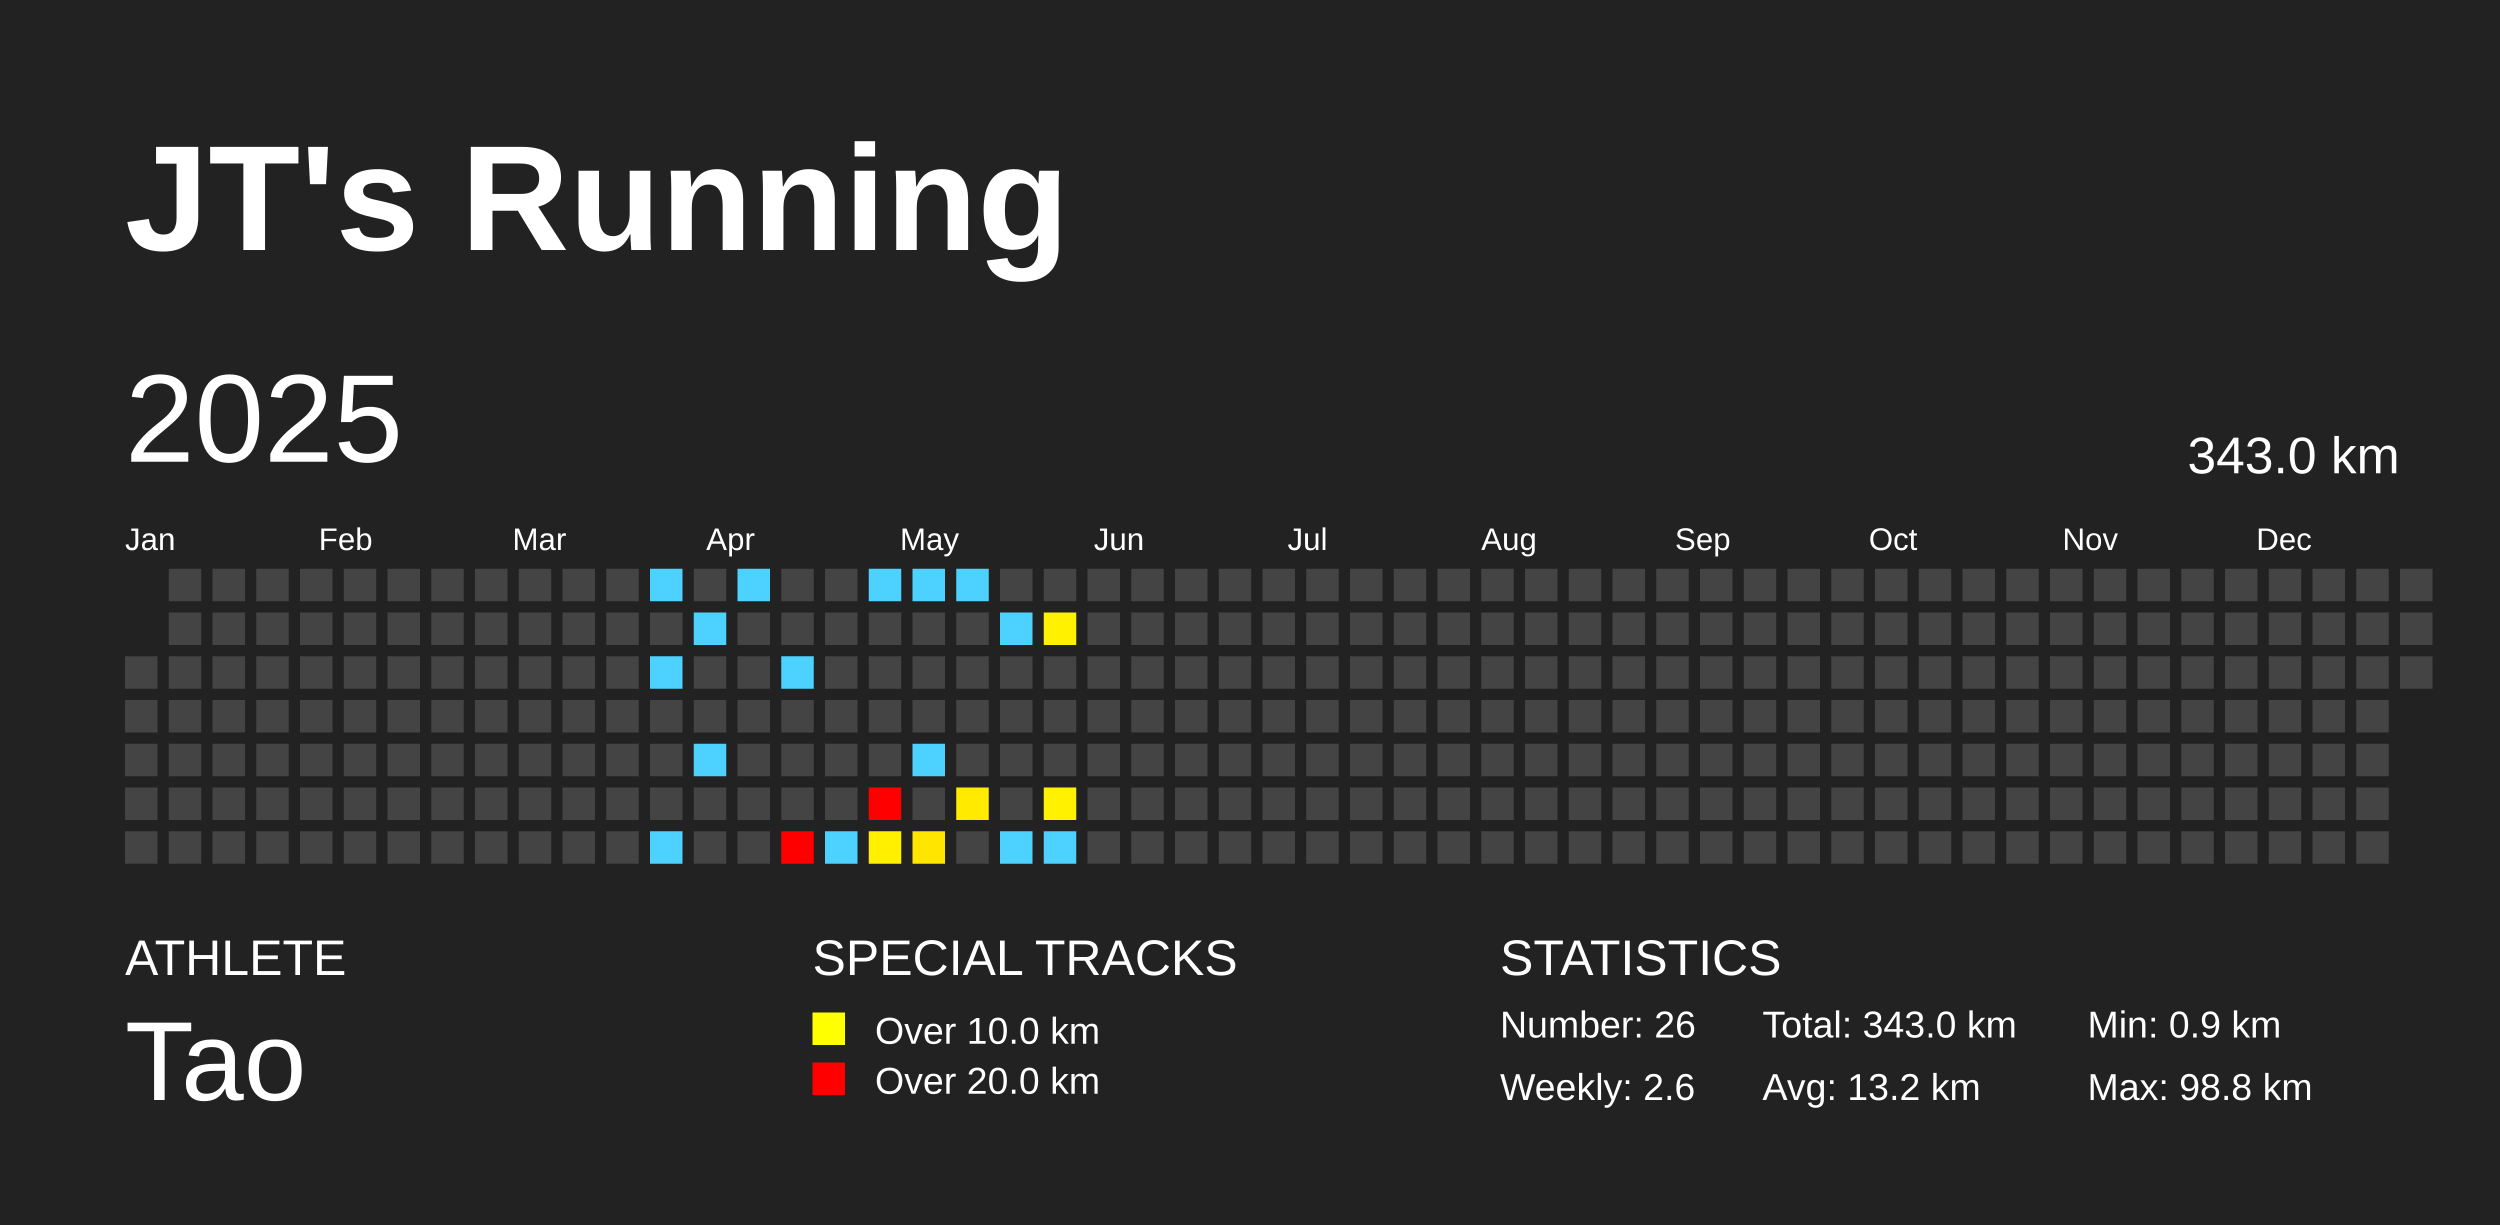
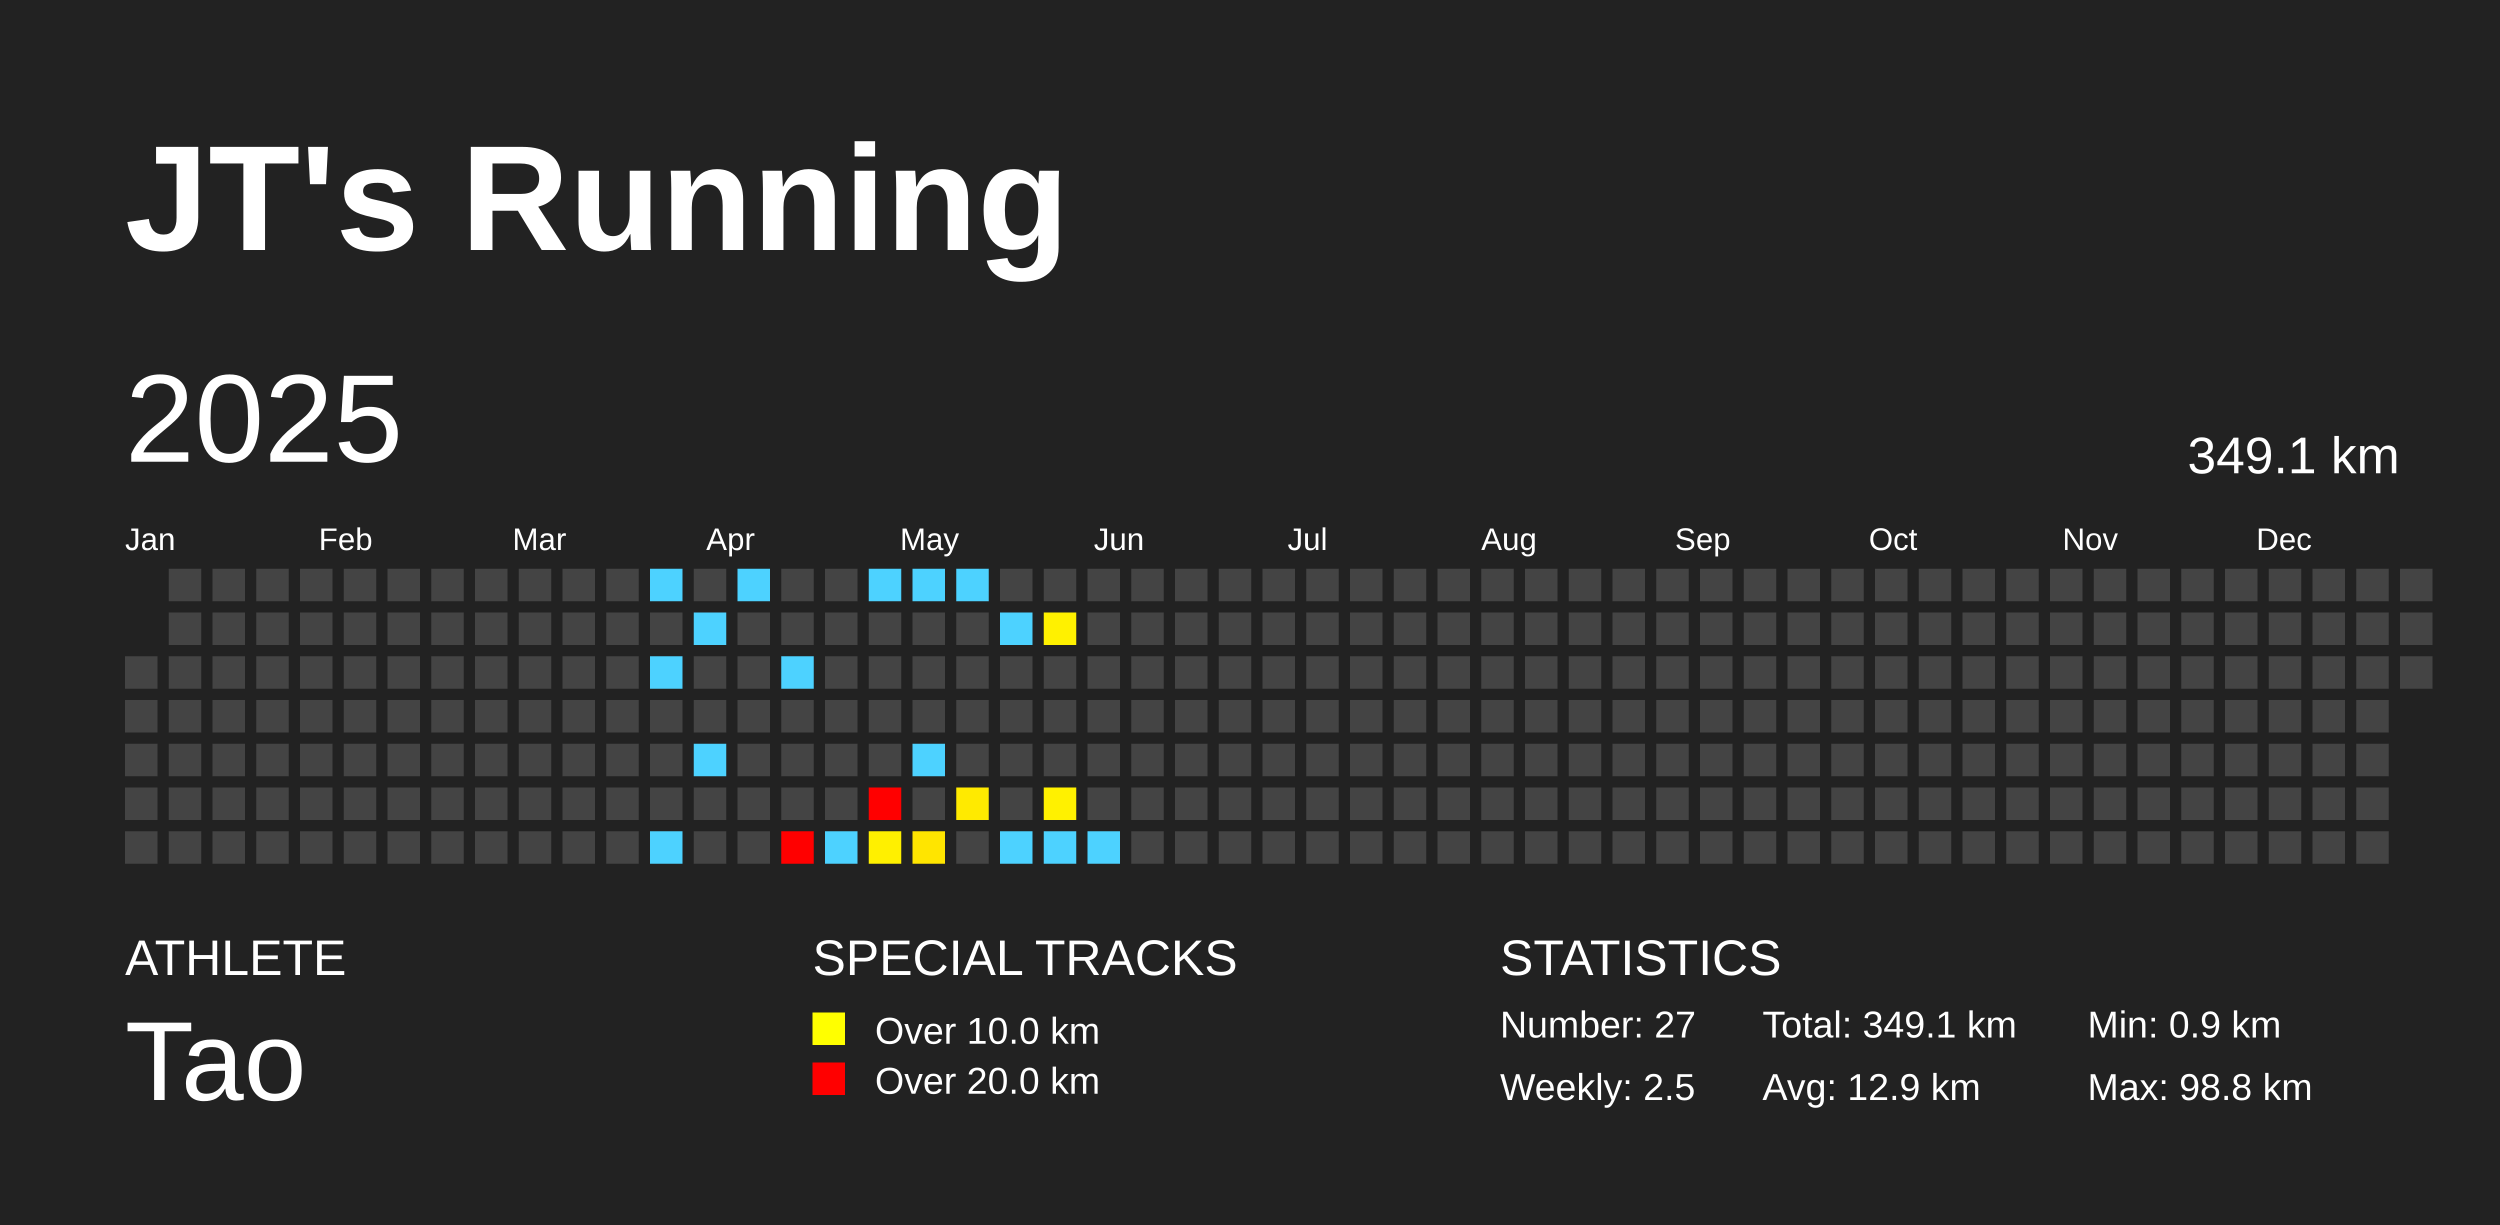
<svg xmlns="http://www.w3.org/2000/svg" baseProfile="full" height="98mm" version="1.1" viewBox="0,0,200,98" width="200mm">
  <defs />
  <rect fill="#222222" height="98" width="200" x="0" y="0" />
  <text fill="#FFFFFF" style="font-size:12px; font-family:Arial; font-weight:bold;" x="10" y="20">JT's Running</text>
  <text fill="#FFFFFF" style="font-size:4px; font-family:Arial" x="10" y="78">ATHLETE</text>
  <text fill="#FFFFFF" style="font-size:9px; font-family:Arial" x="10" y="88">Tao</text>
  <text fill="#FFFFFF" style="font-size:4px; font-family:Arial" x="65" y="78">SPECIAL TRACKS</text>
  <rect fill="yellow" height="2.6" width="2.6" x="65" y="81" />
  <text fill="#FFFFFF" style="font-size:3px; font-family:Arial" x="70" y="83.5">Over 10.0 km</text>
  <rect fill="red" height="2.6" width="2.6" x="65" y="85" />
  <text fill="#FFFFFF" style="font-size:3px; font-family:Arial" x="70" y="87.5">Over 20.0 km</text>
  <text fill="#FFFFFF" style="font-size:4px; font-family:Arial" x="120" y="78">STATISTICS</text>
-   <text fill="#FFFFFF" style="font-size:3px; font-family:Arial" x="120" y="83">Number: 26</text>
-   <text fill="#FFFFFF" style="font-size:3px; font-family:Arial" x="120" y="88">Weekly: 2.6</text>
-   <text fill="#FFFFFF" style="font-size:3px; font-family:Arial" x="141" y="83">Total: 343.0 km</text>
-   <text fill="#FFFFFF" style="font-size:3px; font-family:Arial" x="141" y="88">Avg: 13.2 km</text>
+   <text fill="#FFFFFF" style="font-size:3px; font-family:Arial" x="120" y="83">Number: 27</text>
+   <text fill="#FFFFFF" style="font-size:3px; font-family:Arial" x="120" y="88">Weekly: 2.5</text>
+   <text fill="#FFFFFF" style="font-size:3px; font-family:Arial" x="141" y="83">Total: 349.1 km</text>
+   <text fill="#FFFFFF" style="font-size:3px; font-family:Arial" x="141" y="88">Avg: 12.9 km</text>
  <text fill="#FFFFFF" style="font-size:3px; font-family:Arial" x="167" y="83">Min: 0.9 km</text>
  <text fill="#FFFFFF" style="font-size:3px; font-family:Arial" x="167" y="88">Max: 98.8 km</text>
  <text dominant-baseline="hanging" fill="#FFFFFF" style="font-size:10.0px; font-family:Arial;" x="10" y="30">2025</text>
-   <text dominant-baseline="hanging" fill="#FFFFFF" style="font-size:4.125px; font-family:Arial;" x="175" y="35">343.0 km</text>
+   <text dominant-baseline="hanging" fill="#FFFFFF" style="font-size:4.125px; font-family:Arial;" x="175" y="35">349.1 km</text>
  <text fill="#FFFFFF" style="font-size:2.5px; font-family:Arial" x="10.0" y="44">Jan</text>
  <text fill="#FFFFFF" style="font-size:2.5px; font-family:Arial" x="25.5" y="44">Feb</text>
  <text fill="#FFFFFF" style="font-size:2.5px; font-family:Arial" x="41.0" y="44">Mar</text>
  <text fill="#FFFFFF" style="font-size:2.5px; font-family:Arial" x="56.5" y="44">Apr</text>
  <text fill="#FFFFFF" style="font-size:2.5px; font-family:Arial" x="72.0" y="44">May</text>
  <text fill="#FFFFFF" style="font-size:2.5px; font-family:Arial" x="87.5" y="44">Jun</text>
  <text fill="#FFFFFF" style="font-size:2.5px; font-family:Arial" x="103.0" y="44">Jul</text>
  <text fill="#FFFFFF" style="font-size:2.5px; font-family:Arial" x="118.5" y="44">Aug</text>
  <text fill="#FFFFFF" style="font-size:2.5px; font-family:Arial" x="134.0" y="44">Sep</text>
  <text fill="#FFFFFF" style="font-size:2.5px; font-family:Arial" x="149.5" y="44">Oct</text>
  <text fill="#FFFFFF" style="font-size:2.5px; font-family:Arial" x="165.0" y="44">Nov</text>
  <text fill="#FFFFFF" style="font-size:2.5px; font-family:Arial" x="180.5" y="44">Dec</text>
  <rect fill="#444444" height="2.6" width="2.6" x="10.0" y="52.5" />
  <rect fill="#444444" height="2.6" width="2.6" x="10.0" y="56.0" />
  <rect fill="#444444" height="2.6" width="2.6" x="10.0" y="59.5" />
  <rect fill="#444444" height="2.6" width="2.6" x="10.0" y="63.0" />
  <rect fill="#444444" height="2.6" width="2.6" x="10.0" y="66.5" />
  <rect fill="#444444" height="2.6" width="2.6" x="13.5" y="45.5" />
  <rect fill="#444444" height="2.6" width="2.6" x="13.5" y="49.0" />
  <rect fill="#444444" height="2.6" width="2.6" x="13.5" y="52.5" />
  <rect fill="#444444" height="2.6" width="2.6" x="13.5" y="56.0" />
  <rect fill="#444444" height="2.6" width="2.6" x="13.5" y="59.5" />
  <rect fill="#444444" height="2.6" width="2.6" x="13.5" y="63.0" />
  <rect fill="#444444" height="2.6" width="2.6" x="13.5" y="66.5" />
  <rect fill="#444444" height="2.6" width="2.6" x="17.0" y="45.5" />
  <rect fill="#444444" height="2.6" width="2.6" x="17.0" y="49.0" />
  <rect fill="#444444" height="2.6" width="2.6" x="17.0" y="52.5" />
  <rect fill="#444444" height="2.6" width="2.6" x="17.0" y="56.0" />
  <rect fill="#444444" height="2.6" width="2.6" x="17.0" y="59.5" />
  <rect fill="#444444" height="2.6" width="2.6" x="17.0" y="63.0" />
  <rect fill="#444444" height="2.6" width="2.6" x="17.0" y="66.5" />
  <rect fill="#444444" height="2.6" width="2.6" x="20.5" y="45.5" />
  <rect fill="#444444" height="2.6" width="2.6" x="20.5" y="49.0" />
  <rect fill="#444444" height="2.6" width="2.6" x="20.5" y="52.5" />
  <rect fill="#444444" height="2.6" width="2.6" x="20.5" y="56.0" />
  <rect fill="#444444" height="2.6" width="2.6" x="20.5" y="59.5" />
  <rect fill="#444444" height="2.6" width="2.6" x="20.5" y="63.0" />
  <rect fill="#444444" height="2.6" width="2.6" x="20.5" y="66.5" />
  <rect fill="#444444" height="2.6" width="2.6" x="24.0" y="45.5" />
  <rect fill="#444444" height="2.6" width="2.6" x="24.0" y="49.0" />
  <rect fill="#444444" height="2.6" width="2.6" x="24.0" y="52.5" />
  <rect fill="#444444" height="2.6" width="2.6" x="24.0" y="56.0" />
  <rect fill="#444444" height="2.6" width="2.6" x="24.0" y="59.5" />
  <rect fill="#444444" height="2.6" width="2.6" x="24.0" y="63.0" />
  <rect fill="#444444" height="2.6" width="2.6" x="24.0" y="66.5" />
  <rect fill="#444444" height="2.6" width="2.6" x="27.5" y="45.5" />
  <rect fill="#444444" height="2.6" width="2.6" x="27.5" y="49.0" />
  <rect fill="#444444" height="2.6" width="2.6" x="27.5" y="52.5" />
  <rect fill="#444444" height="2.6" width="2.6" x="27.5" y="56.0" />
  <rect fill="#444444" height="2.6" width="2.6" x="27.5" y="59.5" />
  <rect fill="#444444" height="2.6" width="2.6" x="27.5" y="63.0" />
  <rect fill="#444444" height="2.6" width="2.6" x="27.5" y="66.5" />
  <rect fill="#444444" height="2.6" width="2.6" x="31.0" y="45.5" />
  <rect fill="#444444" height="2.6" width="2.6" x="31.0" y="49.0" />
  <rect fill="#444444" height="2.6" width="2.6" x="31.0" y="52.5" />
  <rect fill="#444444" height="2.6" width="2.6" x="31.0" y="56.0" />
  <rect fill="#444444" height="2.6" width="2.6" x="31.0" y="59.5" />
  <rect fill="#444444" height="2.6" width="2.6" x="31.0" y="63.0" />
  <rect fill="#444444" height="2.6" width="2.6" x="31.0" y="66.5" />
  <rect fill="#444444" height="2.6" width="2.6" x="34.5" y="45.5" />
  <rect fill="#444444" height="2.6" width="2.6" x="34.5" y="49.0" />
  <rect fill="#444444" height="2.6" width="2.6" x="34.5" y="52.5" />
  <rect fill="#444444" height="2.6" width="2.6" x="34.5" y="56.0" />
  <rect fill="#444444" height="2.6" width="2.6" x="34.5" y="59.5" />
  <rect fill="#444444" height="2.6" width="2.6" x="34.5" y="63.0" />
  <rect fill="#444444" height="2.6" width="2.6" x="34.5" y="66.5" />
  <rect fill="#444444" height="2.6" width="2.6" x="38.0" y="45.5" />
  <rect fill="#444444" height="2.6" width="2.6" x="38.0" y="49.0" />
  <rect fill="#444444" height="2.6" width="2.6" x="38.0" y="52.5" />
  <rect fill="#444444" height="2.6" width="2.6" x="38.0" y="56.0" />
  <rect fill="#444444" height="2.6" width="2.6" x="38.0" y="59.5" />
  <rect fill="#444444" height="2.6" width="2.6" x="38.0" y="63.0" />
  <rect fill="#444444" height="2.6" width="2.6" x="38.0" y="66.5" />
  <rect fill="#444444" height="2.6" width="2.6" x="41.5" y="45.5" />
  <rect fill="#444444" height="2.6" width="2.6" x="41.5" y="49.0" />
  <rect fill="#444444" height="2.6" width="2.6" x="41.5" y="52.5" />
  <rect fill="#444444" height="2.6" width="2.6" x="41.5" y="56.0" />
  <rect fill="#444444" height="2.6" width="2.6" x="41.5" y="59.5" />
  <rect fill="#444444" height="2.6" width="2.6" x="41.5" y="63.0" />
  <rect fill="#444444" height="2.6" width="2.6" x="41.5" y="66.5" />
  <rect fill="#444444" height="2.6" width="2.6" x="45.0" y="45.5" />
  <rect fill="#444444" height="2.6" width="2.6" x="45.0" y="49.0" />
  <rect fill="#444444" height="2.6" width="2.6" x="45.0" y="52.5" />
  <rect fill="#444444" height="2.6" width="2.6" x="45.0" y="56.0" />
  <rect fill="#444444" height="2.6" width="2.6" x="45.0" y="59.5" />
  <rect fill="#444444" height="2.6" width="2.6" x="45.0" y="63.0" />
  <rect fill="#444444" height="2.6" width="2.6" x="45.0" y="66.5" />
  <rect fill="#444444" height="2.6" width="2.6" x="48.5" y="45.5" />
  <rect fill="#444444" height="2.6" width="2.6" x="48.5" y="49.0" />
  <rect fill="#444444" height="2.6" width="2.6" x="48.5" y="52.5" />
  <rect fill="#444444" height="2.6" width="2.6" x="48.5" y="56.0" />
  <rect fill="#444444" height="2.6" width="2.6" x="48.5" y="59.5" />
  <rect fill="#444444" height="2.6" width="2.6" x="48.5" y="63.0" />
  <rect fill="#444444" height="2.6" width="2.6" x="48.5" y="66.5" />
  <rect fill="#4dd2ff" height="2.6" width="2.6" x="52.0" y="45.5" />
  <rect fill="#444444" height="2.6" width="2.6" x="52.0" y="49.0" />
  <rect fill="#4dd2ff" height="2.6" width="2.6" x="52.0" y="52.5" />
  <rect fill="#444444" height="2.6" width="2.6" x="52.0" y="56.0" />
  <rect fill="#444444" height="2.6" width="2.6" x="52.0" y="59.5" />
  <rect fill="#444444" height="2.6" width="2.6" x="52.0" y="63.0" />
  <rect fill="#4dd2ff" height="2.6" width="2.6" x="52.0" y="66.5" />
  <rect fill="#444444" height="2.6" width="2.6" x="55.5" y="45.5" />
  <rect fill="#4dd2ff" height="2.6" width="2.6" x="55.5" y="49.0" />
  <rect fill="#444444" height="2.6" width="2.6" x="55.5" y="52.5" />
  <rect fill="#444444" height="2.6" width="2.6" x="55.5" y="56.0" />
  <rect fill="#4dd2ff" height="2.6" width="2.6" x="55.5" y="59.5" />
  <rect fill="#444444" height="2.6" width="2.6" x="55.5" y="63.0" />
  <rect fill="#444444" height="2.6" width="2.6" x="55.5" y="66.5" />
  <rect fill="#4dd2ff" height="2.6" width="2.6" x="59.0" y="45.5" />
  <rect fill="#444444" height="2.6" width="2.6" x="59.0" y="49.0" />
  <rect fill="#444444" height="2.6" width="2.6" x="59.0" y="52.5" />
  <rect fill="#444444" height="2.6" width="2.6" x="59.0" y="56.0" />
  <rect fill="#444444" height="2.6" width="2.6" x="59.0" y="59.5" />
  <rect fill="#444444" height="2.6" width="2.6" x="59.0" y="63.0" />
  <rect fill="#444444" height="2.6" width="2.6" x="59.0" y="66.5" />
  <rect fill="#444444" height="2.6" width="2.6" x="62.5" y="45.5" />
  <rect fill="#444444" height="2.6" width="2.6" x="62.5" y="49.0" />
  <rect fill="#4dd2ff" height="2.6" width="2.6" x="62.5" y="52.5" />
  <rect fill="#444444" height="2.6" width="2.6" x="62.5" y="56.0" />
  <rect fill="#444444" height="2.6" width="2.6" x="62.5" y="59.5" />
  <rect fill="#444444" height="2.6" width="2.6" x="62.5" y="63.0" />
  <rect fill="red" height="2.6" width="2.6" x="62.5" y="66.5" />
  <rect fill="#444444" height="2.6" width="2.6" x="66.0" y="45.5" />
  <rect fill="#444444" height="2.6" width="2.6" x="66.0" y="49.0" />
  <rect fill="#444444" height="2.6" width="2.6" x="66.0" y="52.5" />
  <rect fill="#444444" height="2.6" width="2.6" x="66.0" y="56.0" />
  <rect fill="#444444" height="2.6" width="2.6" x="66.0" y="59.5" />
  <rect fill="#444444" height="2.6" width="2.6" x="66.0" y="63.0" />
  <rect fill="#4dd2ff" height="2.6" width="2.6" x="66.0" y="66.5" />
  <rect fill="#4dd2ff" height="2.6" width="2.6" x="69.5" y="45.5" />
  <rect fill="#444444" height="2.6" width="2.6" x="69.5" y="49.0" />
  <rect fill="#444444" height="2.6" width="2.6" x="69.5" y="52.5" />
  <rect fill="#444444" height="2.6" width="2.6" x="69.5" y="56.0" />
  <rect fill="#444444" height="2.6" width="2.6" x="69.5" y="59.5" />
  <rect fill="red" height="2.6" width="2.6" x="69.5" y="63.0" />
  <rect fill="#fff000" height="2.6" width="2.6" x="69.5" y="66.5" />
  <rect fill="#4dd2ff" height="2.6" width="2.6" x="73.0" y="45.5" />
  <rect fill="#444444" height="2.6" width="2.6" x="73.0" y="49.0" />
  <rect fill="#444444" height="2.6" width="2.6" x="73.0" y="52.5" />
  <rect fill="#444444" height="2.6" width="2.6" x="73.0" y="56.0" />
  <rect fill="#4dd2ff" height="2.6" width="2.6" x="73.0" y="59.5" />
  <rect fill="#444444" height="2.6" width="2.6" x="73.0" y="63.0" />
  <rect fill="#ffe500" height="2.6" width="2.6" x="73.0" y="66.5" />
  <rect fill="#4dd2ff" height="2.6" width="2.6" x="76.5" y="45.5" />
  <rect fill="#444444" height="2.6" width="2.6" x="76.5" y="49.0" />
  <rect fill="#444444" height="2.6" width="2.6" x="76.5" y="52.5" />
  <rect fill="#444444" height="2.6" width="2.6" x="76.5" y="56.0" />
  <rect fill="#444444" height="2.6" width="2.6" x="76.5" y="59.5" />
  <rect fill="#ffea00" height="2.6" width="2.6" x="76.5" y="63.0" />
  <rect fill="#444444" height="2.6" width="2.6" x="76.5" y="66.5" />
  <rect fill="#444444" height="2.6" width="2.6" x="80.0" y="45.5" />
  <rect fill="#4dd2ff" height="2.6" width="2.6" x="80.0" y="49.0" />
  <rect fill="#444444" height="2.6" width="2.6" x="80.0" y="52.5" />
  <rect fill="#444444" height="2.6" width="2.6" x="80.0" y="56.0" />
  <rect fill="#444444" height="2.6" width="2.6" x="80.0" y="59.5" />
  <rect fill="#444444" height="2.6" width="2.6" x="80.0" y="63.0" />
  <rect fill="#4dd2ff" height="2.6" width="2.6" x="80.0" y="66.5" />
  <rect fill="#444444" height="2.6" width="2.6" x="83.5" y="45.5" />
  <rect fill="#fff100" height="2.6" width="2.6" x="83.5" y="49.0" />
  <rect fill="#444444" height="2.6" width="2.6" x="83.5" y="52.5" />
  <rect fill="#444444" height="2.6" width="2.6" x="83.5" y="56.0" />
  <rect fill="#444444" height="2.6" width="2.6" x="83.5" y="59.5" />
  <rect fill="#fff100" height="2.6" width="2.6" x="83.5" y="63.0" />
  <rect fill="#4dd2ff" height="2.6" width="2.6" x="83.5" y="66.5" />
  <rect fill="#444444" height="2.6" width="2.6" x="87.0" y="45.5" />
  <rect fill="#444444" height="2.6" width="2.6" x="87.0" y="49.0" />
  <rect fill="#444444" height="2.6" width="2.6" x="87.0" y="52.5" />
  <rect fill="#444444" height="2.6" width="2.6" x="87.0" y="56.0" />
  <rect fill="#444444" height="2.6" width="2.6" x="87.0" y="59.5" />
  <rect fill="#444444" height="2.6" width="2.6" x="87.0" y="63.0" />
-   <rect fill="#444444" height="2.6" width="2.6" x="87.0" y="66.5" />
+   <rect fill="#4dd2ff" height="2.6" width="2.6" x="87.0" y="66.5" />
  <rect fill="#444444" height="2.6" width="2.6" x="90.5" y="45.5" />
  <rect fill="#444444" height="2.6" width="2.6" x="90.5" y="49.0" />
  <rect fill="#444444" height="2.6" width="2.6" x="90.5" y="52.5" />
  <rect fill="#444444" height="2.6" width="2.6" x="90.5" y="56.0" />
  <rect fill="#444444" height="2.6" width="2.6" x="90.5" y="59.5" />
  <rect fill="#444444" height="2.6" width="2.6" x="90.5" y="63.0" />
  <rect fill="#444444" height="2.6" width="2.6" x="90.5" y="66.5" />
  <rect fill="#444444" height="2.6" width="2.6" x="94.0" y="45.5" />
  <rect fill="#444444" height="2.6" width="2.6" x="94.0" y="49.0" />
  <rect fill="#444444" height="2.6" width="2.6" x="94.0" y="52.5" />
  <rect fill="#444444" height="2.6" width="2.6" x="94.0" y="56.0" />
  <rect fill="#444444" height="2.6" width="2.6" x="94.0" y="59.5" />
  <rect fill="#444444" height="2.6" width="2.6" x="94.0" y="63.0" />
  <rect fill="#444444" height="2.6" width="2.6" x="94.0" y="66.5" />
  <rect fill="#444444" height="2.6" width="2.6" x="97.5" y="45.5" />
  <rect fill="#444444" height="2.6" width="2.6" x="97.5" y="49.0" />
  <rect fill="#444444" height="2.6" width="2.6" x="97.5" y="52.5" />
  <rect fill="#444444" height="2.6" width="2.6" x="97.5" y="56.0" />
  <rect fill="#444444" height="2.6" width="2.6" x="97.5" y="59.5" />
  <rect fill="#444444" height="2.6" width="2.6" x="97.5" y="63.0" />
  <rect fill="#444444" height="2.6" width="2.6" x="97.5" y="66.5" />
  <rect fill="#444444" height="2.6" width="2.6" x="101.0" y="45.5" />
  <rect fill="#444444" height="2.6" width="2.6" x="101.0" y="49.0" />
  <rect fill="#444444" height="2.6" width="2.6" x="101.0" y="52.5" />
  <rect fill="#444444" height="2.6" width="2.6" x="101.0" y="56.0" />
  <rect fill="#444444" height="2.6" width="2.6" x="101.0" y="59.5" />
  <rect fill="#444444" height="2.6" width="2.6" x="101.0" y="63.0" />
  <rect fill="#444444" height="2.6" width="2.6" x="101.0" y="66.5" />
  <rect fill="#444444" height="2.6" width="2.6" x="104.5" y="45.5" />
  <rect fill="#444444" height="2.6" width="2.6" x="104.5" y="49.0" />
  <rect fill="#444444" height="2.6" width="2.6" x="104.5" y="52.5" />
  <rect fill="#444444" height="2.6" width="2.6" x="104.5" y="56.0" />
  <rect fill="#444444" height="2.6" width="2.6" x="104.5" y="59.5" />
  <rect fill="#444444" height="2.6" width="2.6" x="104.5" y="63.0" />
  <rect fill="#444444" height="2.6" width="2.6" x="104.5" y="66.5" />
  <rect fill="#444444" height="2.6" width="2.6" x="108.0" y="45.5" />
  <rect fill="#444444" height="2.6" width="2.6" x="108.0" y="49.0" />
  <rect fill="#444444" height="2.6" width="2.6" x="108.0" y="52.5" />
  <rect fill="#444444" height="2.6" width="2.6" x="108.0" y="56.0" />
  <rect fill="#444444" height="2.6" width="2.6" x="108.0" y="59.5" />
  <rect fill="#444444" height="2.6" width="2.6" x="108.0" y="63.0" />
  <rect fill="#444444" height="2.6" width="2.6" x="108.0" y="66.5" />
  <rect fill="#444444" height="2.6" width="2.6" x="111.5" y="45.5" />
  <rect fill="#444444" height="2.6" width="2.6" x="111.5" y="49.0" />
  <rect fill="#444444" height="2.6" width="2.6" x="111.5" y="52.5" />
  <rect fill="#444444" height="2.6" width="2.6" x="111.5" y="56.0" />
  <rect fill="#444444" height="2.6" width="2.6" x="111.5" y="59.5" />
  <rect fill="#444444" height="2.6" width="2.6" x="111.5" y="63.0" />
  <rect fill="#444444" height="2.6" width="2.6" x="111.5" y="66.5" />
  <rect fill="#444444" height="2.6" width="2.6" x="115.0" y="45.5" />
  <rect fill="#444444" height="2.6" width="2.6" x="115.0" y="49.0" />
  <rect fill="#444444" height="2.6" width="2.6" x="115.0" y="52.5" />
  <rect fill="#444444" height="2.6" width="2.6" x="115.0" y="56.0" />
  <rect fill="#444444" height="2.6" width="2.6" x="115.0" y="59.5" />
  <rect fill="#444444" height="2.6" width="2.6" x="115.0" y="63.0" />
  <rect fill="#444444" height="2.6" width="2.6" x="115.0" y="66.5" />
  <rect fill="#444444" height="2.6" width="2.6" x="118.5" y="45.5" />
  <rect fill="#444444" height="2.6" width="2.6" x="118.5" y="49.0" />
  <rect fill="#444444" height="2.6" width="2.6" x="118.5" y="52.5" />
  <rect fill="#444444" height="2.6" width="2.6" x="118.5" y="56.0" />
  <rect fill="#444444" height="2.6" width="2.6" x="118.5" y="59.5" />
  <rect fill="#444444" height="2.6" width="2.6" x="118.5" y="63.0" />
  <rect fill="#444444" height="2.6" width="2.6" x="118.5" y="66.5" />
  <rect fill="#444444" height="2.6" width="2.6" x="122.0" y="45.5" />
  <rect fill="#444444" height="2.6" width="2.6" x="122.0" y="49.0" />
  <rect fill="#444444" height="2.6" width="2.6" x="122.0" y="52.5" />
  <rect fill="#444444" height="2.6" width="2.6" x="122.0" y="56.0" />
  <rect fill="#444444" height="2.6" width="2.6" x="122.0" y="59.5" />
  <rect fill="#444444" height="2.6" width="2.6" x="122.0" y="63.0" />
  <rect fill="#444444" height="2.6" width="2.6" x="122.0" y="66.5" />
  <rect fill="#444444" height="2.6" width="2.6" x="125.5" y="45.5" />
  <rect fill="#444444" height="2.6" width="2.6" x="125.5" y="49.0" />
  <rect fill="#444444" height="2.6" width="2.6" x="125.5" y="52.5" />
  <rect fill="#444444" height="2.6" width="2.6" x="125.5" y="56.0" />
  <rect fill="#444444" height="2.6" width="2.6" x="125.5" y="59.5" />
  <rect fill="#444444" height="2.6" width="2.6" x="125.5" y="63.0" />
  <rect fill="#444444" height="2.6" width="2.6" x="125.5" y="66.5" />
  <rect fill="#444444" height="2.6" width="2.6" x="129.0" y="45.5" />
  <rect fill="#444444" height="2.6" width="2.6" x="129.0" y="49.0" />
  <rect fill="#444444" height="2.6" width="2.6" x="129.0" y="52.5" />
  <rect fill="#444444" height="2.6" width="2.6" x="129.0" y="56.0" />
  <rect fill="#444444" height="2.6" width="2.6" x="129.0" y="59.5" />
  <rect fill="#444444" height="2.6" width="2.6" x="129.0" y="63.0" />
  <rect fill="#444444" height="2.6" width="2.6" x="129.0" y="66.5" />
  <rect fill="#444444" height="2.6" width="2.6" x="132.5" y="45.5" />
  <rect fill="#444444" height="2.6" width="2.6" x="132.5" y="49.0" />
  <rect fill="#444444" height="2.6" width="2.6" x="132.5" y="52.5" />
  <rect fill="#444444" height="2.6" width="2.6" x="132.5" y="56.0" />
  <rect fill="#444444" height="2.6" width="2.6" x="132.5" y="59.5" />
  <rect fill="#444444" height="2.6" width="2.6" x="132.5" y="63.0" />
  <rect fill="#444444" height="2.6" width="2.6" x="132.5" y="66.5" />
  <rect fill="#444444" height="2.6" width="2.6" x="136.0" y="45.5" />
  <rect fill="#444444" height="2.6" width="2.6" x="136.0" y="49.0" />
  <rect fill="#444444" height="2.6" width="2.6" x="136.0" y="52.5" />
  <rect fill="#444444" height="2.6" width="2.6" x="136.0" y="56.0" />
  <rect fill="#444444" height="2.6" width="2.6" x="136.0" y="59.5" />
  <rect fill="#444444" height="2.6" width="2.6" x="136.0" y="63.0" />
  <rect fill="#444444" height="2.6" width="2.6" x="136.0" y="66.5" />
  <rect fill="#444444" height="2.6" width="2.6" x="139.5" y="45.5" />
  <rect fill="#444444" height="2.6" width="2.6" x="139.5" y="49.0" />
  <rect fill="#444444" height="2.6" width="2.6" x="139.5" y="52.5" />
  <rect fill="#444444" height="2.6" width="2.6" x="139.5" y="56.0" />
  <rect fill="#444444" height="2.6" width="2.6" x="139.5" y="59.5" />
  <rect fill="#444444" height="2.6" width="2.6" x="139.5" y="63.0" />
  <rect fill="#444444" height="2.6" width="2.6" x="139.5" y="66.5" />
  <rect fill="#444444" height="2.6" width="2.6" x="143.0" y="45.5" />
  <rect fill="#444444" height="2.6" width="2.6" x="143.0" y="49.0" />
  <rect fill="#444444" height="2.6" width="2.6" x="143.0" y="52.5" />
  <rect fill="#444444" height="2.6" width="2.6" x="143.0" y="56.0" />
  <rect fill="#444444" height="2.6" width="2.6" x="143.0" y="59.5" />
  <rect fill="#444444" height="2.6" width="2.6" x="143.0" y="63.0" />
  <rect fill="#444444" height="2.6" width="2.6" x="143.0" y="66.5" />
  <rect fill="#444444" height="2.6" width="2.6" x="146.5" y="45.5" />
  <rect fill="#444444" height="2.6" width="2.6" x="146.5" y="49.0" />
  <rect fill="#444444" height="2.6" width="2.6" x="146.5" y="52.5" />
  <rect fill="#444444" height="2.6" width="2.6" x="146.5" y="56.0" />
  <rect fill="#444444" height="2.6" width="2.6" x="146.5" y="59.5" />
  <rect fill="#444444" height="2.6" width="2.6" x="146.5" y="63.0" />
  <rect fill="#444444" height="2.6" width="2.6" x="146.5" y="66.5" />
  <rect fill="#444444" height="2.6" width="2.6" x="150.0" y="45.5" />
  <rect fill="#444444" height="2.6" width="2.6" x="150.0" y="49.0" />
  <rect fill="#444444" height="2.6" width="2.6" x="150.0" y="52.5" />
  <rect fill="#444444" height="2.6" width="2.6" x="150.0" y="56.0" />
  <rect fill="#444444" height="2.6" width="2.6" x="150.0" y="59.5" />
  <rect fill="#444444" height="2.6" width="2.6" x="150.0" y="63.0" />
  <rect fill="#444444" height="2.6" width="2.6" x="150.0" y="66.5" />
  <rect fill="#444444" height="2.6" width="2.6" x="153.5" y="45.5" />
  <rect fill="#444444" height="2.6" width="2.6" x="153.5" y="49.0" />
  <rect fill="#444444" height="2.6" width="2.6" x="153.5" y="52.5" />
  <rect fill="#444444" height="2.6" width="2.6" x="153.5" y="56.0" />
  <rect fill="#444444" height="2.6" width="2.6" x="153.5" y="59.5" />
  <rect fill="#444444" height="2.6" width="2.6" x="153.5" y="63.0" />
  <rect fill="#444444" height="2.6" width="2.6" x="153.5" y="66.5" />
  <rect fill="#444444" height="2.6" width="2.6" x="157.0" y="45.5" />
  <rect fill="#444444" height="2.6" width="2.6" x="157.0" y="49.0" />
  <rect fill="#444444" height="2.6" width="2.6" x="157.0" y="52.5" />
  <rect fill="#444444" height="2.6" width="2.6" x="157.0" y="56.0" />
  <rect fill="#444444" height="2.6" width="2.6" x="157.0" y="59.5" />
  <rect fill="#444444" height="2.6" width="2.6" x="157.0" y="63.0" />
  <rect fill="#444444" height="2.6" width="2.6" x="157.0" y="66.5" />
  <rect fill="#444444" height="2.6" width="2.6" x="160.5" y="45.5" />
  <rect fill="#444444" height="2.6" width="2.6" x="160.5" y="49.0" />
  <rect fill="#444444" height="2.6" width="2.6" x="160.5" y="52.5" />
  <rect fill="#444444" height="2.6" width="2.6" x="160.5" y="56.0" />
  <rect fill="#444444" height="2.6" width="2.6" x="160.5" y="59.5" />
  <rect fill="#444444" height="2.6" width="2.6" x="160.5" y="63.0" />
  <rect fill="#444444" height="2.6" width="2.6" x="160.5" y="66.5" />
  <rect fill="#444444" height="2.6" width="2.6" x="164.0" y="45.5" />
  <rect fill="#444444" height="2.6" width="2.6" x="164.0" y="49.0" />
  <rect fill="#444444" height="2.6" width="2.6" x="164.0" y="52.5" />
  <rect fill="#444444" height="2.6" width="2.6" x="164.0" y="56.0" />
  <rect fill="#444444" height="2.6" width="2.6" x="164.0" y="59.5" />
  <rect fill="#444444" height="2.6" width="2.6" x="164.0" y="63.0" />
  <rect fill="#444444" height="2.6" width="2.6" x="164.0" y="66.5" />
  <rect fill="#444444" height="2.6" width="2.6" x="167.5" y="45.5" />
  <rect fill="#444444" height="2.6" width="2.6" x="167.5" y="49.0" />
  <rect fill="#444444" height="2.6" width="2.6" x="167.5" y="52.5" />
  <rect fill="#444444" height="2.6" width="2.6" x="167.5" y="56.0" />
  <rect fill="#444444" height="2.6" width="2.6" x="167.5" y="59.5" />
  <rect fill="#444444" height="2.6" width="2.6" x="167.5" y="63.0" />
  <rect fill="#444444" height="2.6" width="2.6" x="167.5" y="66.5" />
  <rect fill="#444444" height="2.6" width="2.6" x="171.0" y="45.5" />
  <rect fill="#444444" height="2.6" width="2.6" x="171.0" y="49.0" />
  <rect fill="#444444" height="2.6" width="2.6" x="171.0" y="52.5" />
  <rect fill="#444444" height="2.6" width="2.6" x="171.0" y="56.0" />
  <rect fill="#444444" height="2.6" width="2.6" x="171.0" y="59.5" />
  <rect fill="#444444" height="2.6" width="2.6" x="171.0" y="63.0" />
  <rect fill="#444444" height="2.6" width="2.6" x="171.0" y="66.5" />
  <rect fill="#444444" height="2.6" width="2.6" x="174.5" y="45.5" />
  <rect fill="#444444" height="2.6" width="2.6" x="174.5" y="49.0" />
  <rect fill="#444444" height="2.6" width="2.6" x="174.5" y="52.5" />
  <rect fill="#444444" height="2.6" width="2.6" x="174.5" y="56.0" />
  <rect fill="#444444" height="2.6" width="2.6" x="174.5" y="59.5" />
  <rect fill="#444444" height="2.6" width="2.6" x="174.5" y="63.0" />
  <rect fill="#444444" height="2.6" width="2.6" x="174.5" y="66.5" />
  <rect fill="#444444" height="2.6" width="2.6" x="178.0" y="45.5" />
  <rect fill="#444444" height="2.6" width="2.6" x="178.0" y="49.0" />
  <rect fill="#444444" height="2.6" width="2.6" x="178.0" y="52.5" />
  <rect fill="#444444" height="2.6" width="2.6" x="178.0" y="56.0" />
  <rect fill="#444444" height="2.6" width="2.6" x="178.0" y="59.5" />
  <rect fill="#444444" height="2.6" width="2.6" x="178.0" y="63.0" />
  <rect fill="#444444" height="2.6" width="2.6" x="178.0" y="66.5" />
  <rect fill="#444444" height="2.6" width="2.6" x="181.5" y="45.5" />
  <rect fill="#444444" height="2.6" width="2.6" x="181.5" y="49.0" />
  <rect fill="#444444" height="2.6" width="2.6" x="181.5" y="52.5" />
  <rect fill="#444444" height="2.6" width="2.6" x="181.5" y="56.0" />
  <rect fill="#444444" height="2.6" width="2.6" x="181.5" y="59.5" />
  <rect fill="#444444" height="2.6" width="2.6" x="181.5" y="63.0" />
  <rect fill="#444444" height="2.6" width="2.6" x="181.5" y="66.5" />
  <rect fill="#444444" height="2.6" width="2.6" x="185.0" y="45.5" />
  <rect fill="#444444" height="2.6" width="2.6" x="185.0" y="49.0" />
  <rect fill="#444444" height="2.6" width="2.6" x="185.0" y="52.5" />
  <rect fill="#444444" height="2.6" width="2.6" x="185.0" y="56.0" />
  <rect fill="#444444" height="2.6" width="2.6" x="185.0" y="59.5" />
  <rect fill="#444444" height="2.6" width="2.6" x="185.0" y="63.0" />
  <rect fill="#444444" height="2.6" width="2.6" x="185.0" y="66.5" />
  <rect fill="#444444" height="2.6" width="2.6" x="188.5" y="45.5" />
  <rect fill="#444444" height="2.6" width="2.6" x="188.5" y="49.0" />
  <rect fill="#444444" height="2.6" width="2.6" x="188.5" y="52.5" />
  <rect fill="#444444" height="2.6" width="2.6" x="188.5" y="56.0" />
  <rect fill="#444444" height="2.6" width="2.6" x="188.5" y="59.5" />
  <rect fill="#444444" height="2.6" width="2.6" x="188.5" y="63.0" />
  <rect fill="#444444" height="2.6" width="2.6" x="188.5" y="66.5" />
  <rect fill="#444444" height="2.6" width="2.6" x="192.0" y="45.5" />
  <rect fill="#444444" height="2.6" width="2.6" x="192.0" y="49.0" />
  <rect fill="#444444" height="2.6" width="2.6" x="192.0" y="52.5" />
</svg>
